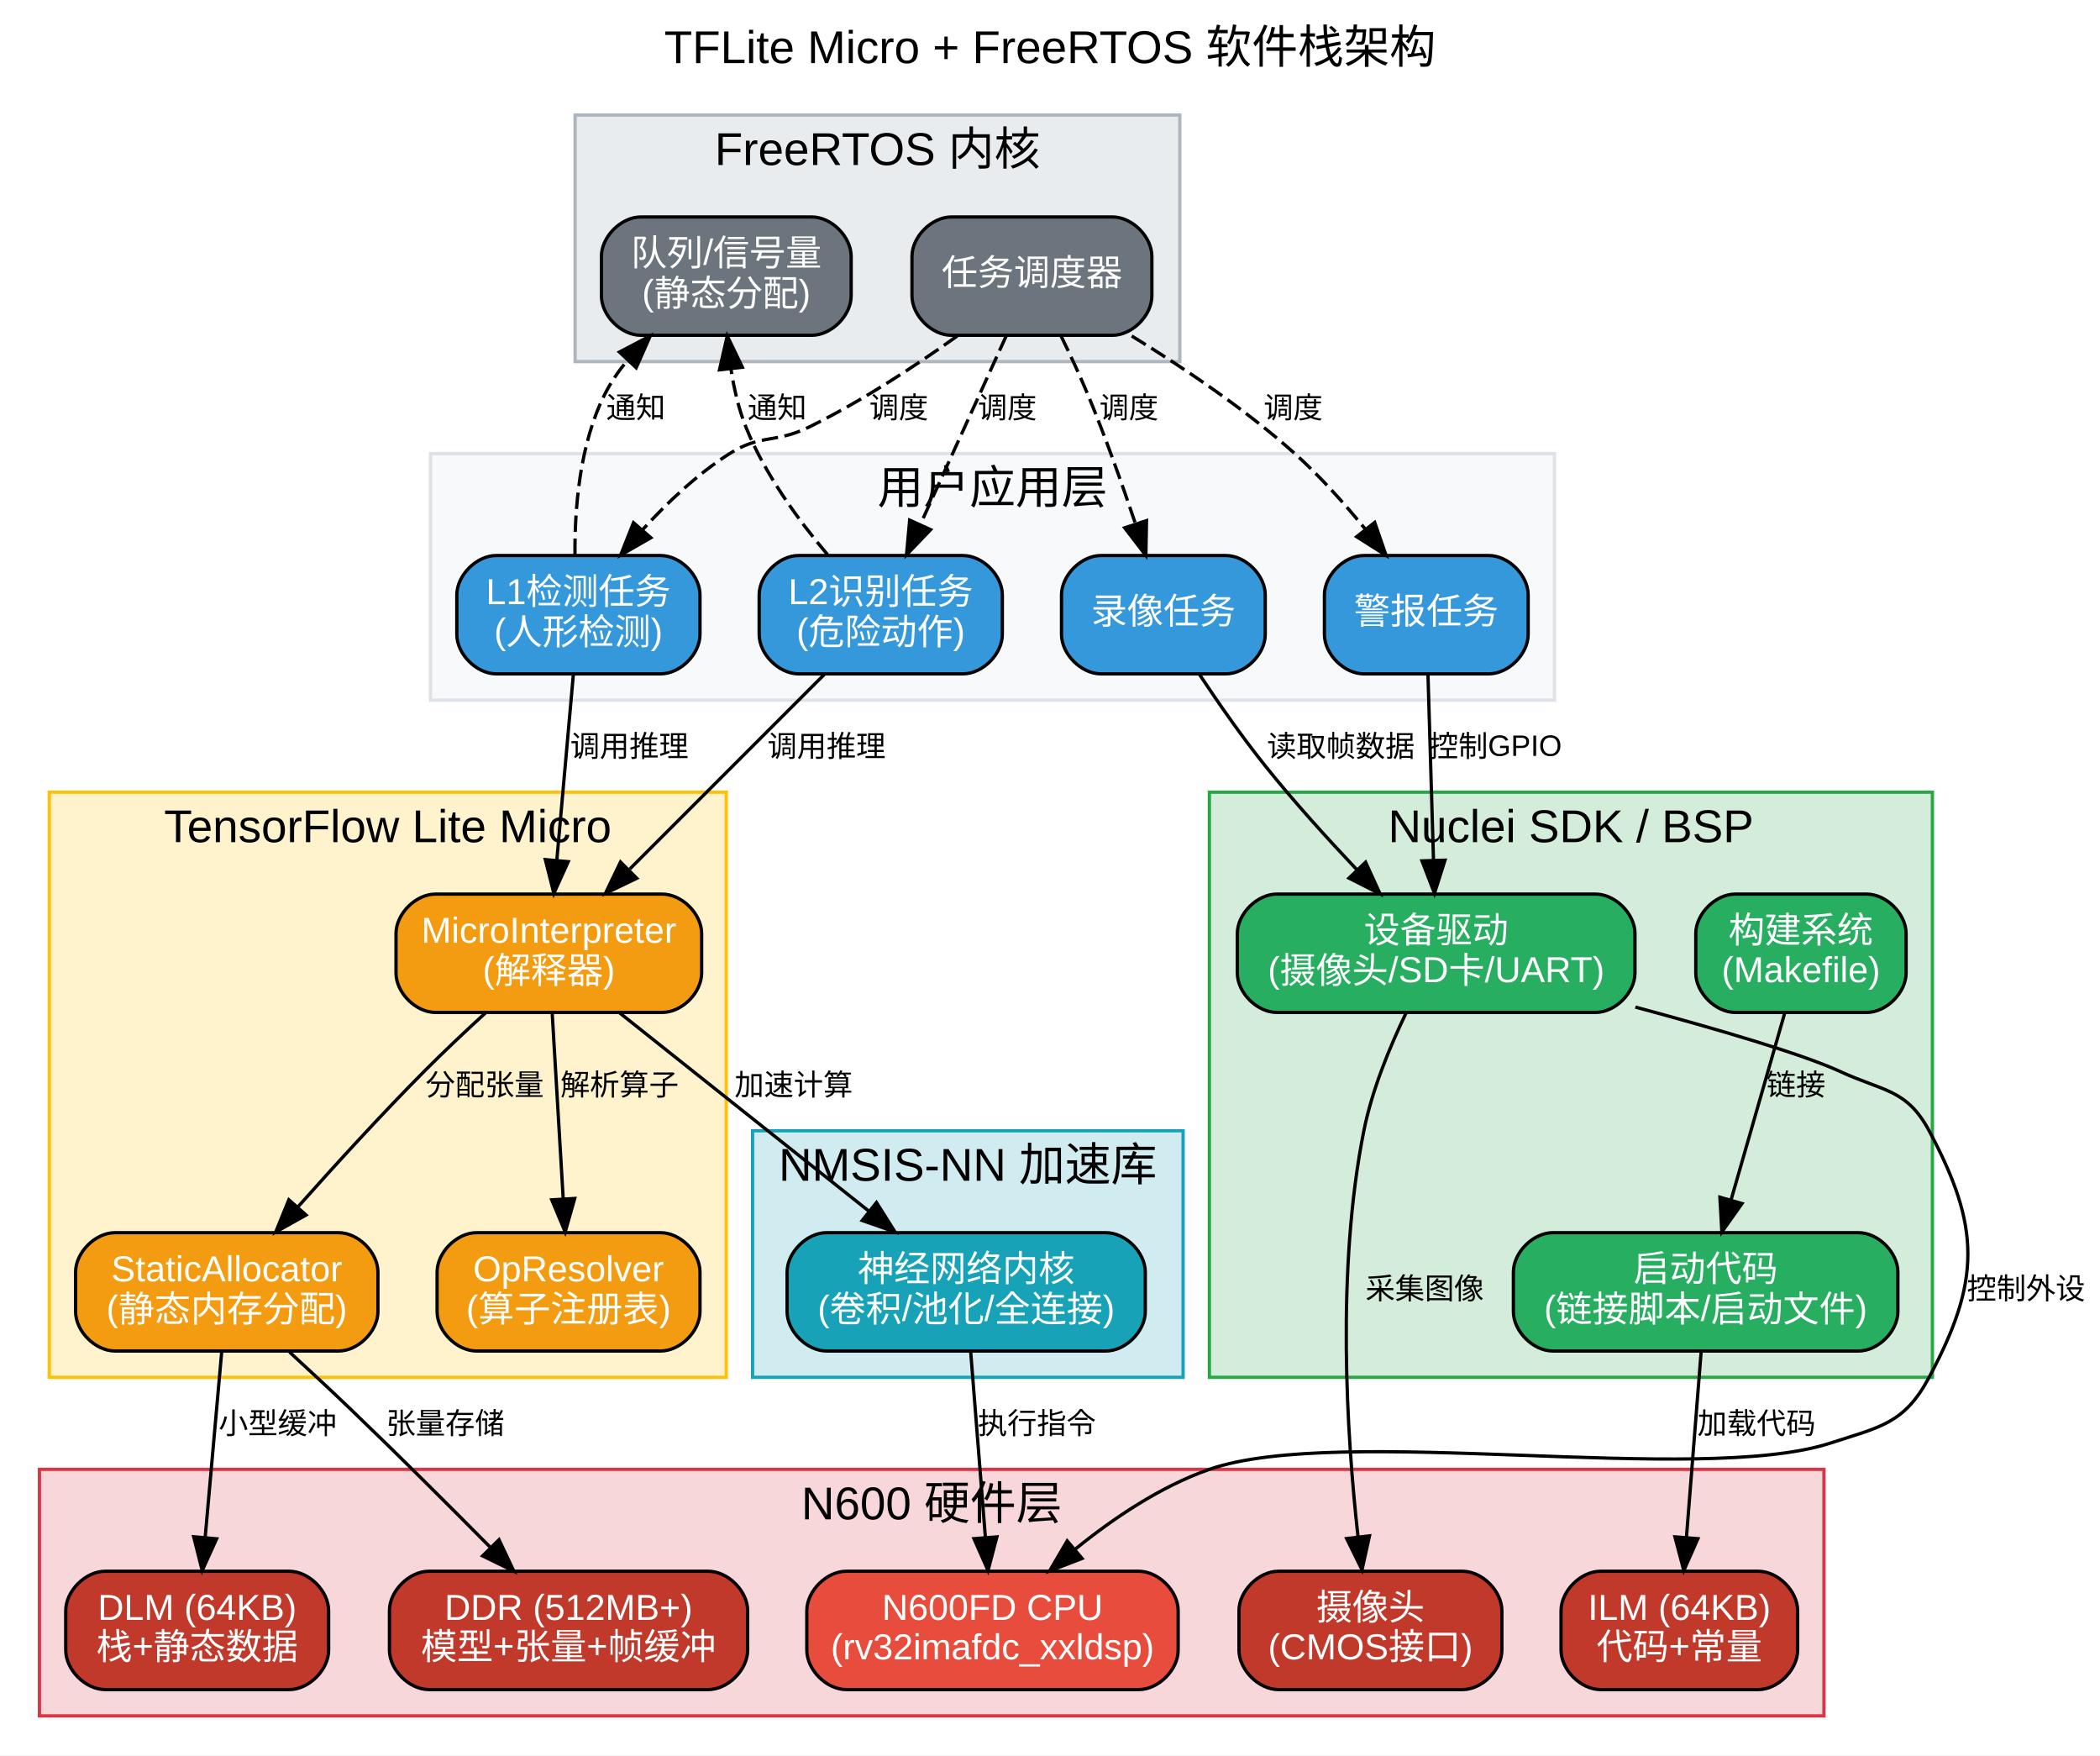
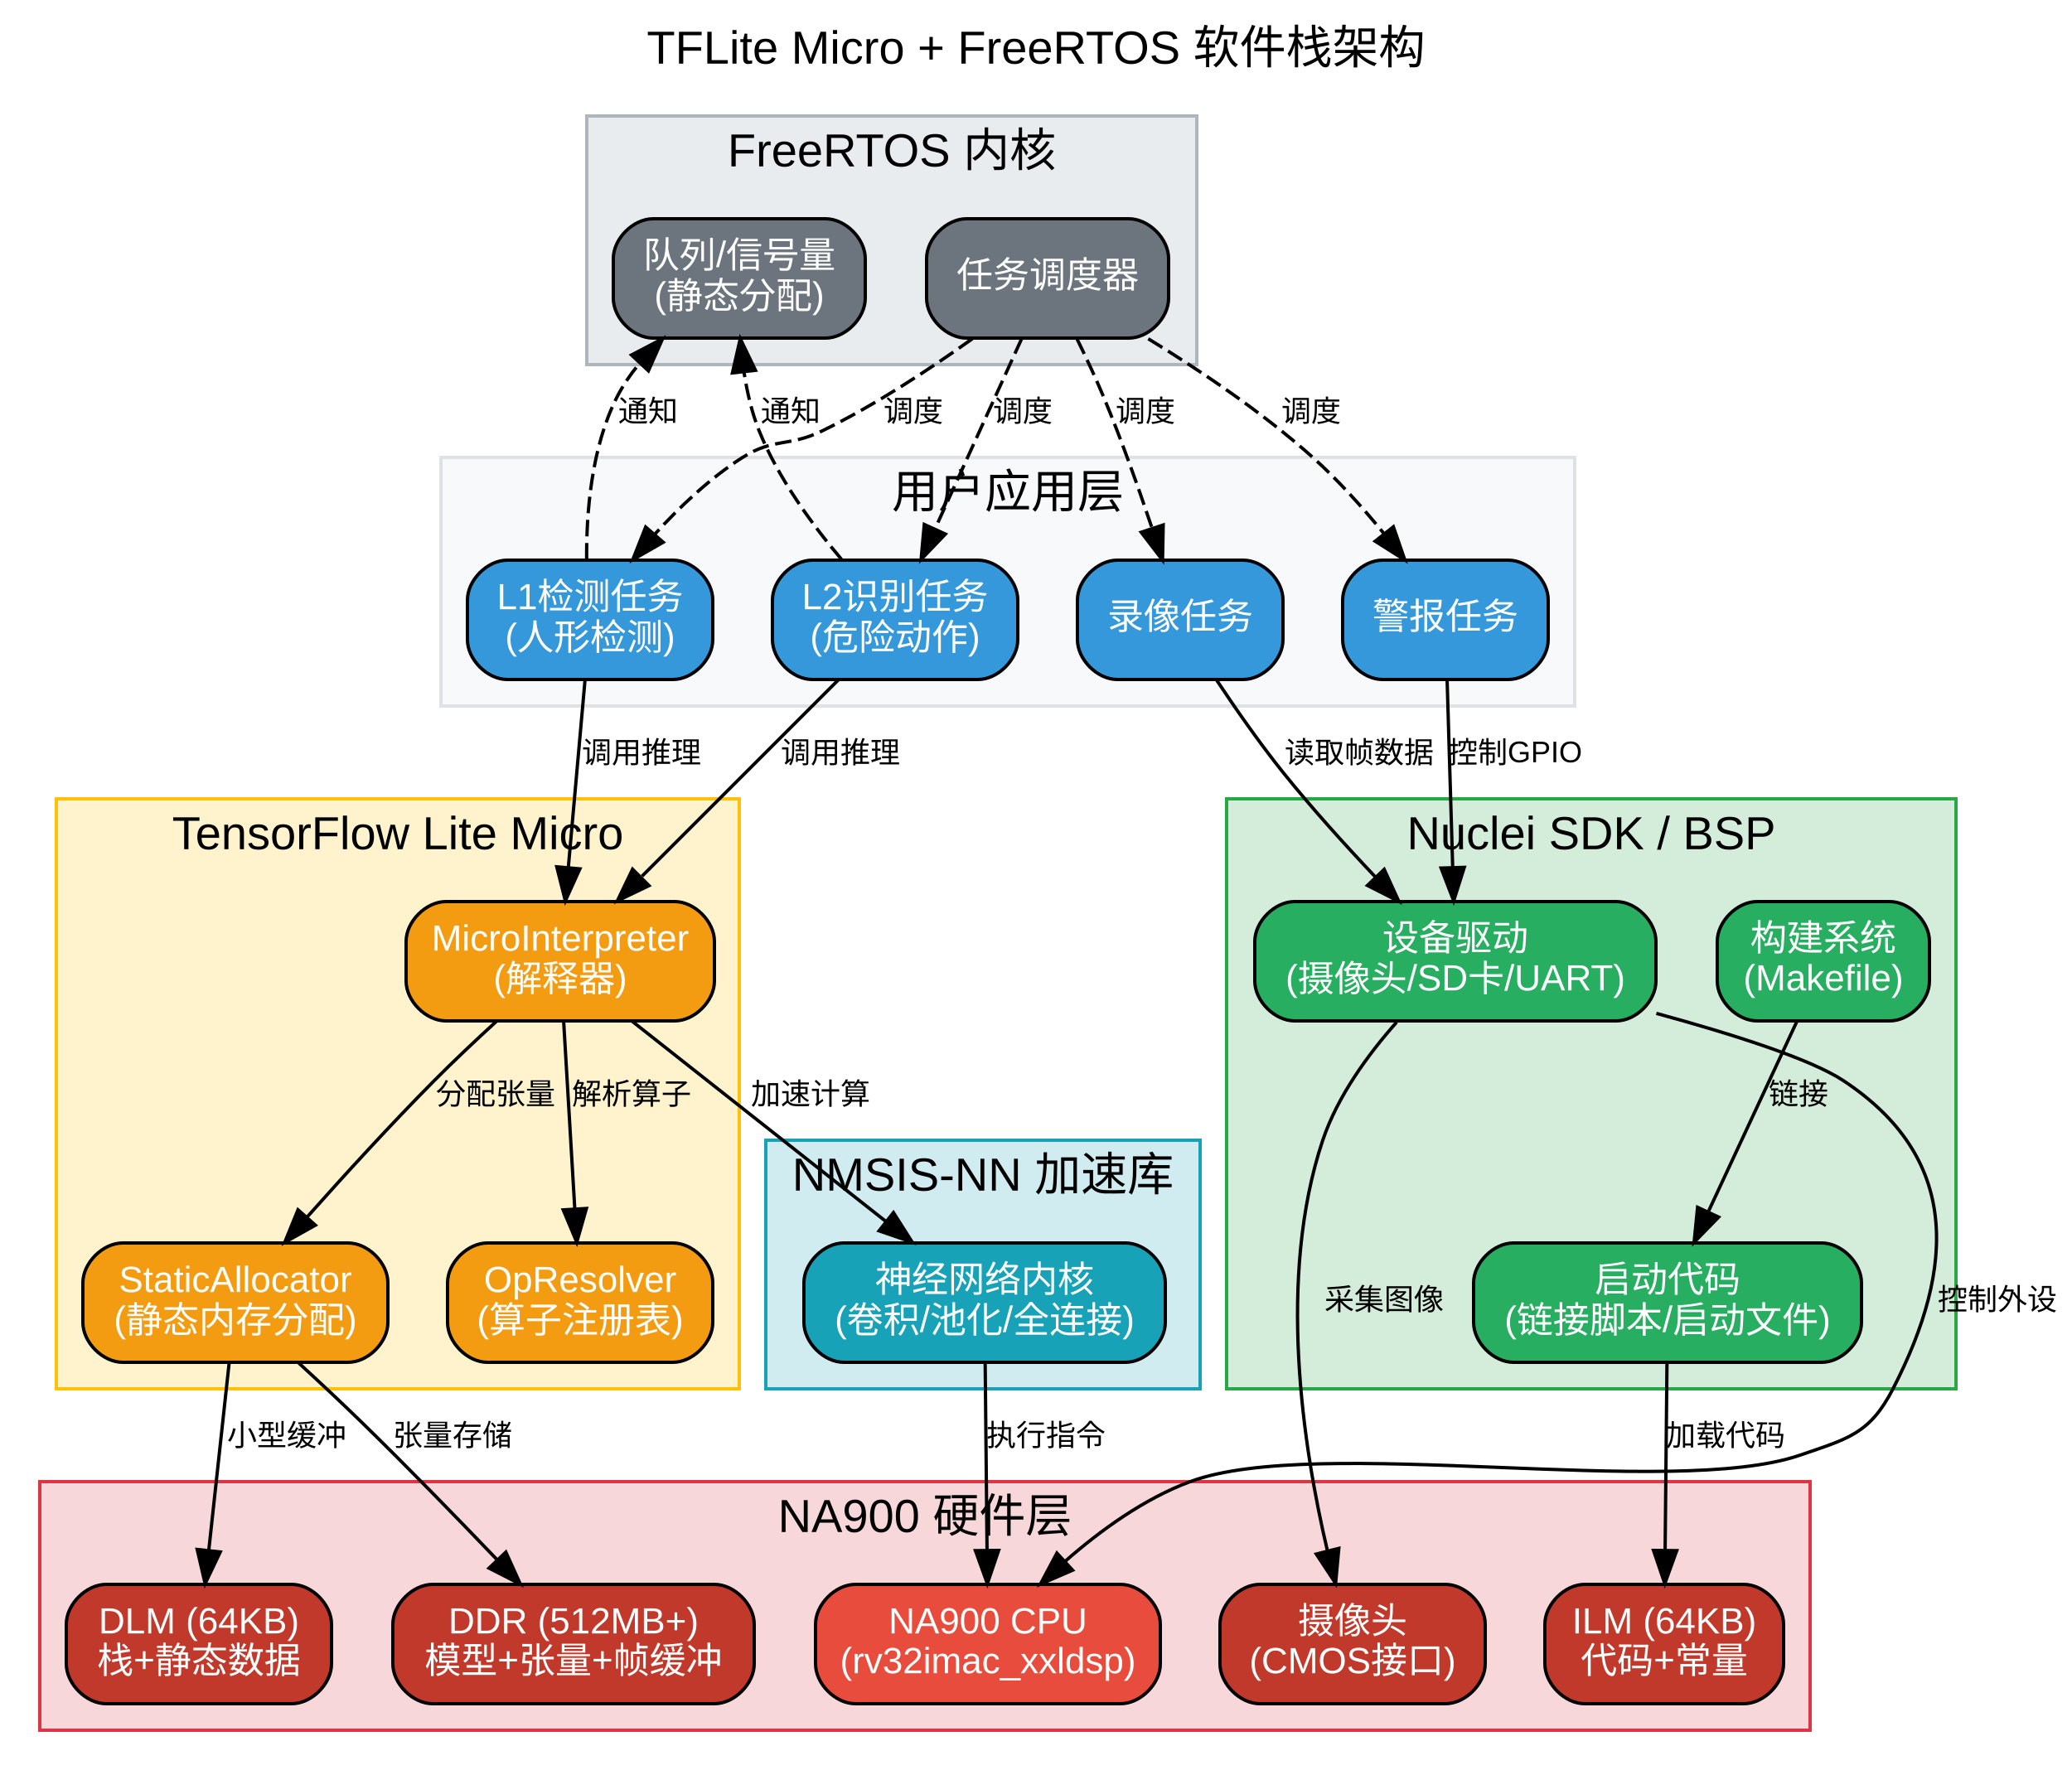
- <svg xmlns="http://www.w3.org/2000/svg" width="639pt" height="534pt" viewBox="0.00 0.00 639.00 534.00">
+ <svg xmlns="http://www.w3.org/2000/svg" width="625pt" height="534pt" viewBox="0.00 0.00 625.00 534.00">
  <g id="graph0" class="graph" transform="scale(1 1) rotate(0) translate(4 530)">
-     <polygon fill="white" stroke="transparent" points="-4,4 -4,-530 635,-530 635,4 -4,4" />
-     <text text-anchor="middle" x="315.5" y="-510.8" font-family="Arial" font-size="14.00">TFLite Micro + FreeRTOS 软件栈架构</text>
+     <polygon fill="white" stroke="transparent" points="-4,4 -4,-530 621,-530 621,4 -4,4" />
+     <text text-anchor="middle" x="308.5" y="-510.8" font-family="Arial" font-size="14.00">TFLite Micro + FreeRTOS 软件栈架构</text>
    <g id="clust1" class="cluster">
-       <polygon fill="#f8f9fa" stroke="#dee2e6" points="127,-317 127,-392 469,-392 469,-317 127,-317" />
-       <text text-anchor="middle" x="298" y="-376.8" font-family="Arial" font-size="14.00">用户应用层</text>
+       <polygon fill="#f8f9fa" stroke="#dee2e6" points="129,-317 129,-392 471,-392 471,-317 129,-317" />
+       <text text-anchor="middle" x="300" y="-376.8" font-family="Arial" font-size="14.00">用户应用层</text>
    </g>
    <g id="clust2" class="cluster">
-       <polygon fill="#e9ecef" stroke="#adb5bd" points="171,-420 171,-495 355,-495 355,-420 171,-420" />
-       <text text-anchor="middle" x="263" y="-479.8" font-family="Arial" font-size="14.00">FreeRTOS 内核</text>
+       <polygon fill="#e9ecef" stroke="#adb5bd" points="173,-420 173,-495 357,-495 357,-420 173,-420" />
+       <text text-anchor="middle" x="265" y="-479.8" font-family="Arial" font-size="14.00">FreeRTOS 内核</text>
    </g>
    <g id="clust3" class="cluster">
-       <polygon fill="#fff3cd" stroke="#ffc107" points="11,-111 11,-289 217,-289 217,-111 11,-111" />
-       <text text-anchor="middle" x="114" y="-273.8" font-family="Arial" font-size="14.00">TensorFlow Lite Micro</text>
+       <polygon fill="#fff3cd" stroke="#ffc107" points="13,-111 13,-289 219,-289 219,-111 13,-111" />
+       <text text-anchor="middle" x="116" y="-273.8" font-family="Arial" font-size="14.00">TensorFlow Lite Micro</text>
    </g>
    <g id="clust4" class="cluster">
-       <polygon fill="#d1ecf1" stroke="#17a2b8" points="225,-111 225,-186 356,-186 356,-111 225,-111" />
-       <text text-anchor="middle" x="290.5" y="-170.8" font-family="Arial" font-size="14.00">NMSIS-NN 加速库</text>
+       <polygon fill="#d1ecf1" stroke="#17a2b8" points="227,-111 227,-186 358,-186 358,-111 227,-111" />
+       <text text-anchor="middle" x="292.5" y="-170.8" font-family="Arial" font-size="14.00">NMSIS-NN 加速库</text>
    </g>
    <g id="clust5" class="cluster">
-       <polygon fill="#d4edda" stroke="#28a745" points="364,-111 364,-289 584,-289 584,-111 364,-111" />
-       <text text-anchor="middle" x="474" y="-273.8" font-family="Arial" font-size="14.00">Nuclei SDK / BSP</text>
+       <polygon fill="#d4edda" stroke="#28a745" points="366,-111 366,-289 586,-289 586,-111 366,-111" />
+       <text text-anchor="middle" x="476" y="-273.8" font-family="Arial" font-size="14.00">Nuclei SDK / BSP</text>
    </g>
    <g id="clust6" class="cluster">
-       <polygon fill="#f8d7da" stroke="#dc3545" points="8,-8 8,-83 551,-83 551,-8 8,-8" />
-       <text text-anchor="middle" x="279.5" y="-67.8" font-family="Arial" font-size="14.00">N600 硬件层</text>
+       <polygon fill="#f8d7da" stroke="#dc3545" points="8,-8 8,-83 542,-83 542,-8 8,-8" />
+       <text text-anchor="middle" x="275" y="-67.8" font-family="Arial" font-size="14.00">NA900 硬件层</text>
    </g>
    <g id="node1" class="node">
-       <path fill="#3498db" stroke="black" d="M197,-361C197,-361 147,-361 147,-361 141,-361 135,-355 135,-349 135,-349 135,-337 135,-337 135,-331 141,-325 147,-325 147,-325 197,-325 197,-325 203,-325 209,-331 209,-337 209,-337 209,-349 209,-349 209,-355 203,-361 197,-361" />
-       <text text-anchor="middle" x="172" y="-346.2" font-family="Arial" font-size="11.00" fill="white">L1检测任务</text>
-       <text text-anchor="middle" x="172" y="-334.2" font-family="Arial" font-size="11.00" fill="white">(人形检测)</text>
+       <path fill="#3498db" stroke="black" d="M199,-361C199,-361 149,-361 149,-361 143,-361 137,-355 137,-349 137,-349 137,-337 137,-337 137,-331 143,-325 149,-325 149,-325 199,-325 199,-325 205,-325 211,-331 211,-337 211,-337 211,-349 211,-349 211,-355 205,-361 199,-361" />
+       <text text-anchor="middle" x="174" y="-346.2" font-family="Arial" font-size="11.00" fill="white">L1检测任务</text>
+       <text text-anchor="middle" x="174" y="-334.2" font-family="Arial" font-size="11.00" fill="white">(人形检测)</text>
    </g>
    <g id="node6" class="node">
-       <path fill="#6c757d" stroke="black" d="M243,-464C243,-464 191,-464 191,-464 185,-464 179,-458 179,-452 179,-452 179,-440 179,-440 179,-434 185,-428 191,-428 191,-428 243,-428 243,-428 249,-428 255,-434 255,-440 255,-440 255,-452 255,-452 255,-458 249,-464 243,-464" />
-       <text text-anchor="middle" x="217" y="-449.2" font-family="Arial" font-size="11.00" fill="white">队列/信号量</text>
-       <text text-anchor="middle" x="217" y="-437.2" font-family="Arial" font-size="11.00" fill="white">(静态分配)</text>
+       <path fill="#6c757d" stroke="black" d="M245,-464C245,-464 193,-464 193,-464 187,-464 181,-458 181,-452 181,-452 181,-440 181,-440 181,-434 187,-428 193,-428 193,-428 245,-428 245,-428 251,-428 257,-434 257,-440 257,-440 257,-452 257,-452 257,-458 251,-464 245,-464" />
+       <text text-anchor="middle" x="219" y="-449.2" font-family="Arial" font-size="11.00" fill="white">队列/信号量</text>
+       <text text-anchor="middle" x="219" y="-437.2" font-family="Arial" font-size="11.00" fill="white">(静态分配)</text>
    </g>
    <g id="edge5" class="edge">
-       <path fill="none" stroke="black" stroke-dasharray="5,2" d="M170.96,-361.18C170.84,-375.07 172.31,-394.75 180,-410 181.83,-413.63 184.19,-417.08 186.84,-420.3" />
-       <polygon fill="black" stroke="black" points="184.48,-422.9 193.86,-427.81 189.59,-418.12 184.48,-422.9" />
-       <text text-anchor="middle" x="189.5" y="-402.8" font-family="Arial" font-size="9.00">通知</text>
+       <path fill="none" stroke="black" stroke-dasharray="5,2" d="M172.96,-361.18C172.84,-375.07 174.31,-394.75 182,-410 183.83,-413.63 186.19,-417.08 188.84,-420.3" />
+       <polygon fill="black" stroke="black" points="186.48,-422.9 195.86,-427.81 191.59,-418.12 186.48,-422.9" />
+       <text text-anchor="middle" x="191.5" y="-402.8" font-family="Arial" font-size="9.00">通知</text>
    </g>
    <g id="node7" class="node">
-       <path fill="#f39c12" stroke="black" d="M197.5,-258C197.5,-258 128.5,-258 128.5,-258 122.5,-258 116.5,-252 116.5,-246 116.5,-246 116.5,-234 116.5,-234 116.5,-228 122.5,-222 128.5,-222 128.5,-222 197.5,-222 197.5,-222 203.5,-222 209.5,-228 209.5,-234 209.5,-234 209.5,-246 209.5,-246 209.5,-252 203.5,-258 197.5,-258" />
-       <text text-anchor="middle" x="163" y="-243.2" font-family="Arial" font-size="11.00" fill="white">MicroInterpreter</text>
-       <text text-anchor="middle" x="163" y="-231.2" font-family="Arial" font-size="11.00" fill="white">(解释器)</text>
+       <path fill="#f39c12" stroke="black" d="M199.5,-258C199.5,-258 130.5,-258 130.5,-258 124.5,-258 118.5,-252 118.5,-246 118.5,-246 118.5,-234 118.5,-234 118.5,-228 124.5,-222 130.5,-222 130.5,-222 199.5,-222 199.5,-222 205.5,-222 211.5,-228 211.5,-234 211.5,-234 211.5,-246 211.5,-246 211.5,-252 205.5,-258 199.5,-258" />
+       <text text-anchor="middle" x="165" y="-243.2" font-family="Arial" font-size="11.00" fill="white">MicroInterpreter</text>
+       <text text-anchor="middle" x="165" y="-231.2" font-family="Arial" font-size="11.00" fill="white">(解释器)</text>
    </g>
    <g id="edge1" class="edge">
-       <path fill="none" stroke="black" d="M170.47,-324.87C169.1,-309.41 167.05,-286.42 165.44,-268.41" />
-       <polygon fill="black" stroke="black" points="168.91,-267.87 164.53,-258.22 161.94,-268.49 168.91,-267.87" />
-       <text text-anchor="middle" x="187.5" y="-299.8" font-family="Arial" font-size="9.00">调用推理</text>
+       <path fill="none" stroke="black" d="M172.47,-324.87C171.1,-309.41 169.05,-286.42 167.44,-268.41" />
+       <polygon fill="black" stroke="black" points="170.91,-267.87 166.53,-258.22 163.94,-268.49 170.91,-267.87" />
+       <text text-anchor="middle" x="189.5" y="-299.8" font-family="Arial" font-size="9.00">调用推理</text>
    </g>
    <g id="node2" class="node">
-       <path fill="#3498db" stroke="black" d="M289,-361C289,-361 239,-361 239,-361 233,-361 227,-355 227,-349 227,-349 227,-337 227,-337 227,-331 233,-325 239,-325 239,-325 289,-325 289,-325 295,-325 301,-331 301,-337 301,-337 301,-349 301,-349 301,-355 295,-361 289,-361" />
-       <text text-anchor="middle" x="264" y="-346.2" font-family="Arial" font-size="11.00" fill="white">L2识别任务</text>
-       <text text-anchor="middle" x="264" y="-334.2" font-family="Arial" font-size="11.00" fill="white">(危险动作)</text>
+       <path fill="#3498db" stroke="black" d="M291,-361C291,-361 241,-361 241,-361 235,-361 229,-355 229,-349 229,-349 229,-337 229,-337 229,-331 235,-325 241,-325 241,-325 291,-325 291,-325 297,-325 303,-331 303,-337 303,-337 303,-349 303,-349 303,-355 297,-361 291,-361" />
+       <text text-anchor="middle" x="266" y="-346.2" font-family="Arial" font-size="11.00" fill="white">L2识别任务</text>
+       <text text-anchor="middle" x="266" y="-334.2" font-family="Arial" font-size="11.00" fill="white">(危险动作)</text>
    </g>
    <g id="edge6" class="edge">
-       <path fill="none" stroke="black" stroke-dasharray="5,2" d="M247.81,-361.27C239,-371.69 228.75,-385.69 223,-400 220.79,-405.48 219.37,-411.62 218.45,-417.55" />
-       <polygon fill="black" stroke="black" points="214.93,-417.49 217.29,-427.82 221.89,-418.28 214.93,-417.49" />
-       <text text-anchor="middle" x="232.5" y="-402.8" font-family="Arial" font-size="9.00">通知</text>
+       <path fill="none" stroke="black" stroke-dasharray="5,2" d="M249.81,-361.27C241,-371.69 230.75,-385.69 225,-400 222.79,-405.48 221.37,-411.62 220.45,-417.55" />
+       <polygon fill="black" stroke="black" points="216.93,-417.49 219.29,-427.82 223.89,-418.28 216.93,-417.49" />
+       <text text-anchor="middle" x="234.5" y="-402.8" font-family="Arial" font-size="9.00">通知</text>
    </g>
    <g id="edge2" class="edge">
-       <path fill="none" stroke="black" d="M246.87,-324.87C230.62,-308.62 206.02,-284.02 187.66,-265.66" />
-       <polygon fill="black" stroke="black" points="189.76,-262.81 180.22,-258.22 184.81,-267.76 189.76,-262.81" />
-       <text text-anchor="middle" x="247.5" y="-299.8" font-family="Arial" font-size="9.00">调用推理</text>
+       <path fill="none" stroke="black" d="M248.87,-324.87C232.62,-308.62 208.02,-284.02 189.66,-265.66" />
+       <polygon fill="black" stroke="black" points="191.76,-262.81 182.22,-258.22 186.81,-267.76 191.76,-262.81" />
+       <text text-anchor="middle" x="249.5" y="-299.8" font-family="Arial" font-size="9.00">调用推理</text>
    </g>
    <g id="node3" class="node">
-       <path fill="#3498db" stroke="black" d="M369,-361C369,-361 331,-361 331,-361 325,-361 319,-355 319,-349 319,-349 319,-337 319,-337 319,-331 325,-325 331,-325 331,-325 369,-325 369,-325 375,-325 381,-331 381,-337 381,-337 381,-349 381,-349 381,-355 375,-361 369,-361" />
-       <text text-anchor="middle" x="350" y="-340.2" font-family="Arial" font-size="11.00" fill="white">录像任务</text>
+       <path fill="#3498db" stroke="black" d="M371,-361C371,-361 333,-361 333,-361 327,-361 321,-355 321,-349 321,-349 321,-337 321,-337 321,-331 327,-325 333,-325 333,-325 371,-325 371,-325 377,-325 383,-331 383,-337 383,-337 383,-349 383,-349 383,-355 377,-361 371,-361" />
+       <text text-anchor="middle" x="352" y="-340.2" font-family="Arial" font-size="11.00" fill="white">录像任务</text>
    </g>
    <g id="node12" class="node">
-       <path fill="#27ae60" stroke="black" d="M481.5,-258C481.5,-258 384.5,-258 384.5,-258 378.5,-258 372.5,-252 372.5,-246 372.5,-246 372.5,-234 372.5,-234 372.5,-228 378.5,-222 384.5,-222 384.5,-222 481.5,-222 481.5,-222 487.5,-222 493.5,-228 493.5,-234 493.5,-234 493.5,-246 493.5,-246 493.5,-252 487.5,-258 481.5,-258" />
-       <text text-anchor="middle" x="433" y="-243.2" font-family="Arial" font-size="11.00" fill="white">设备驱动</text>
-       <text text-anchor="middle" x="433" y="-231.2" font-family="Arial" font-size="11.00" fill="white">(摄像头/SD卡/UART)</text>
+       <path fill="#27ae60" stroke="black" d="M483.5,-258C483.5,-258 386.5,-258 386.5,-258 380.5,-258 374.5,-252 374.5,-246 374.5,-246 374.5,-234 374.5,-234 374.5,-228 380.5,-222 386.5,-222 386.5,-222 483.5,-222 483.5,-222 489.5,-222 495.5,-228 495.5,-234 495.5,-234 495.5,-246 495.5,-246 495.5,-252 489.5,-258 483.5,-258" />
+       <text text-anchor="middle" x="435" y="-243.2" font-family="Arial" font-size="11.00" fill="white">设备驱动</text>
+       <text text-anchor="middle" x="435" y="-231.2" font-family="Arial" font-size="11.00" fill="white">(摄像头/SD卡/UART)</text>
    </g>
    <g id="edge3" class="edge">
-       <path fill="none" stroke="black" d="M360.92,-324.91C366.62,-316.32 373.88,-305.88 381,-297 389.64,-286.22 399.86,-274.94 408.94,-265.35" />
-       <polygon fill="black" stroke="black" points="411.53,-267.71 415.93,-258.07 406.48,-262.86 411.53,-267.71" />
-       <text text-anchor="middle" x="404" y="-299.8" font-family="Arial" font-size="9.00">读取帧数据</text>
+       <path fill="none" stroke="black" d="M362.92,-324.91C368.62,-316.32 375.88,-305.88 383,-297 391.64,-286.22 401.86,-274.94 410.94,-265.35" />
+       <polygon fill="black" stroke="black" points="413.53,-267.71 417.93,-258.07 408.48,-262.86 413.53,-267.71" />
+       <text text-anchor="middle" x="406" y="-299.8" font-family="Arial" font-size="9.00">读取帧数据</text>
    </g>
    <g id="node4" class="node">
-       <path fill="#3498db" stroke="black" d="M449,-361C449,-361 411,-361 411,-361 405,-361 399,-355 399,-349 399,-349 399,-337 399,-337 399,-331 405,-325 411,-325 411,-325 449,-325 449,-325 455,-325 461,-331 461,-337 461,-337 461,-349 461,-349 461,-355 455,-361 449,-361" />
-       <text text-anchor="middle" x="430" y="-340.2" font-family="Arial" font-size="11.00" fill="white">警报任务</text>
+       <path fill="#3498db" stroke="black" d="M451,-361C451,-361 413,-361 413,-361 407,-361 401,-355 401,-349 401,-349 401,-337 401,-337 401,-331 407,-325 413,-325 413,-325 451,-325 451,-325 457,-325 463,-331 463,-337 463,-337 463,-349 463,-349 463,-355 457,-361 451,-361" />
+       <text text-anchor="middle" x="432" y="-340.2" font-family="Arial" font-size="11.00" fill="white">警报任务</text>
    </g>
    <g id="edge4" class="edge">
-       <path fill="none" stroke="black" d="M430.51,-324.87C430.97,-309.41 431.65,-286.42 432.19,-268.41" />
-       <polygon fill="black" stroke="black" points="435.69,-268.32 432.49,-258.22 428.69,-268.11 435.69,-268.32" />
-       <text text-anchor="middle" x="451" y="-299.8" font-family="Arial" font-size="9.00">控制GPIO</text>
+       <path fill="none" stroke="black" d="M432.51,-324.87C432.97,-309.41 433.65,-286.42 434.19,-268.41" />
+       <polygon fill="black" stroke="black" points="437.69,-268.32 434.49,-258.22 430.69,-268.11 437.69,-268.32" />
+       <text text-anchor="middle" x="453" y="-299.8" font-family="Arial" font-size="9.00">控制GPIO</text>
    </g>
    <g id="node5" class="node">
-       <path fill="#6c757d" stroke="black" d="M334.5,-464C334.5,-464 285.5,-464 285.5,-464 279.5,-464 273.5,-458 273.5,-452 273.5,-452 273.5,-440 273.5,-440 273.5,-434 279.5,-428 285.5,-428 285.5,-428 334.5,-428 334.5,-428 340.5,-428 346.5,-434 346.5,-440 346.5,-440 346.5,-452 346.5,-452 346.5,-458 340.5,-464 334.5,-464" />
-       <text text-anchor="middle" x="310" y="-443.2" font-family="Arial" font-size="11.00" fill="white">任务调度器</text>
+       <path fill="#6c757d" stroke="black" d="M336.5,-464C336.5,-464 287.5,-464 287.5,-464 281.5,-464 275.5,-458 275.5,-452 275.5,-452 275.5,-440 275.5,-440 275.5,-434 281.5,-428 287.5,-428 287.5,-428 336.5,-428 336.5,-428 342.5,-428 348.5,-434 348.5,-440 348.5,-440 348.5,-452 348.5,-452 348.5,-458 342.5,-464 336.5,-464" />
+       <text text-anchor="middle" x="312" y="-443.2" font-family="Arial" font-size="11.00" fill="white">任务调度器</text>
    </g>
    <g id="edge17" class="edge">
-       <path fill="none" stroke="black" stroke-dasharray="5,2" d="M287.3,-427.8C274.49,-418.66 257.91,-407.75 242,-400 231.89,-395.08 227.5,-398.01 218,-392 208.24,-385.83 199.09,-377.15 191.55,-368.87" />
-       <polygon fill="black" stroke="black" points="194.05,-366.41 184.86,-361.14 188.76,-370.99 194.05,-366.41" />
-       <text text-anchor="middle" x="269.5" y="-402.8" font-family="Arial" font-size="9.00">调度</text>
+       <path fill="none" stroke="black" stroke-dasharray="5,2" d="M289.3,-427.8C276.49,-418.66 259.91,-407.75 244,-400 233.89,-395.08 229.5,-398.01 220,-392 210.24,-385.83 201.09,-377.15 193.55,-368.87" />
+       <polygon fill="black" stroke="black" points="196.05,-366.41 186.86,-361.14 190.76,-370.99 196.05,-366.41" />
+       <text text-anchor="middle" x="271.5" y="-402.8" font-family="Arial" font-size="9.00">调度</text>
    </g>
    <g id="edge18" class="edge">
-       <path fill="none" stroke="black" stroke-dasharray="5,2" d="M302.2,-427.87C295.06,-412.2 284.39,-388.77 276.14,-370.65" />
-       <polygon fill="black" stroke="black" points="279.17,-368.87 271.84,-361.22 272.8,-371.77 279.17,-368.87" />
-       <text text-anchor="middle" x="302.5" y="-402.8" font-family="Arial" font-size="9.00">调度</text>
+       <path fill="none" stroke="black" stroke-dasharray="5,2" d="M304.2,-427.87C297.06,-412.2 286.39,-388.77 278.14,-370.65" />
+       <polygon fill="black" stroke="black" points="281.17,-368.87 273.84,-361.22 274.8,-371.77 281.17,-368.87" />
+       <text text-anchor="middle" x="304.5" y="-402.8" font-family="Arial" font-size="9.00">调度</text>
    </g>
    <g id="edge19" class="edge">
-       <path fill="none" stroke="black" stroke-dasharray="5,2" d="M318.88,-427.74C321.62,-422.14 324.56,-415.86 327,-410 332.31,-397.22 337.45,-382.72 341.53,-370.58" />
-       <polygon fill="black" stroke="black" points="344.87,-371.62 344.67,-361.02 338.22,-369.43 344.87,-371.62" />
-       <text text-anchor="middle" x="339.5" y="-402.8" font-family="Arial" font-size="9.00">调度</text>
+       <path fill="none" stroke="black" stroke-dasharray="5,2" d="M320.88,-427.74C323.62,-422.14 326.56,-415.86 329,-410 334.31,-397.22 339.45,-382.72 343.53,-370.58" />
+       <polygon fill="black" stroke="black" points="346.87,-371.62 346.67,-361.02 340.22,-369.43 346.87,-371.62" />
+       <text text-anchor="middle" x="341.5" y="-402.8" font-family="Arial" font-size="9.00">调度</text>
    </g>
    <g id="edge20" class="edge">
-       <path fill="none" stroke="black" stroke-dasharray="5,2" d="M340.37,-427.79C355.98,-418.24 374.86,-405.56 390,-392 397.59,-385.2 405,-376.92 411.34,-369.16" />
-       <polygon fill="black" stroke="black" points="414.3,-371.07 417.76,-361.05 408.81,-366.72 414.3,-371.07" />
-       <text text-anchor="middle" x="389.5" y="-402.8" font-family="Arial" font-size="9.00">调度</text>
+       <path fill="none" stroke="black" stroke-dasharray="5,2" d="M342.37,-427.79C357.98,-418.24 376.86,-405.56 392,-392 399.59,-385.2 407,-376.92 413.34,-369.16" />
+       <polygon fill="black" stroke="black" points="416.3,-371.07 419.76,-361.05 410.81,-366.72 416.3,-371.07" />
+       <text text-anchor="middle" x="391.5" y="-402.8" font-family="Arial" font-size="9.00">调度</text>
    </g>
    <g id="node8" class="node">
-       <path fill="#f39c12" stroke="black" d="M99,-155C99,-155 31,-155 31,-155 25,-155 19,-149 19,-143 19,-143 19,-131 19,-131 19,-125 25,-119 31,-119 31,-119 99,-119 99,-119 105,-119 111,-125 111,-131 111,-131 111,-143 111,-143 111,-149 105,-155 99,-155" />
-       <text text-anchor="middle" x="65" y="-140.2" font-family="Arial" font-size="11.00" fill="white">StaticAllocator</text>
-       <text text-anchor="middle" x="65" y="-128.2" font-family="Arial" font-size="11.00" fill="white">(静态内存分配)</text>
+       <path fill="#f39c12" stroke="black" d="M101,-155C101,-155 33,-155 33,-155 27,-155 21,-149 21,-143 21,-143 21,-131 21,-131 21,-125 27,-119 33,-119 33,-119 101,-119 101,-119 107,-119 113,-125 113,-131 113,-131 113,-143 113,-143 113,-149 107,-155 101,-155" />
+       <text text-anchor="middle" x="67" y="-140.2" font-family="Arial" font-size="11.00" fill="white">StaticAllocator</text>
+       <text text-anchor="middle" x="67" y="-128.2" font-family="Arial" font-size="11.00" fill="white">(静态内存分配)</text>
    </g>
    <g id="edge7" class="edge">
-       <path fill="none" stroke="black" d="M143.75,-221.88C137.64,-216.29 130.94,-209.98 125,-204 111.93,-190.84 97.96,-175.55 86.79,-163" />
-       <polygon fill="black" stroke="black" points="89.13,-160.37 79.89,-155.2 83.89,-165.01 89.13,-160.37" />
-       <text text-anchor="middle" x="143.5" y="-196.8" font-family="Arial" font-size="9.00">分配张量</text>
+       <path fill="none" stroke="black" d="M145.75,-221.88C139.64,-216.29 132.94,-209.98 127,-204 113.93,-190.84 99.96,-175.55 88.79,-163" />
+       <polygon fill="black" stroke="black" points="91.13,-160.37 81.89,-155.2 85.89,-165.01 91.13,-160.37" />
+       <text text-anchor="middle" x="145.5" y="-196.8" font-family="Arial" font-size="9.00">分配张量</text>
    </g>
    <g id="node9" class="node">
-       <path fill="#f39c12" stroke="black" d="M197,-155C197,-155 141,-155 141,-155 135,-155 129,-149 129,-143 129,-143 129,-131 129,-131 129,-125 135,-119 141,-119 141,-119 197,-119 197,-119 203,-119 209,-125 209,-131 209,-131 209,-143 209,-143 209,-149 203,-155 197,-155" />
-       <text text-anchor="middle" x="169" y="-140.2" font-family="Arial" font-size="11.00" fill="white">OpResolver</text>
-       <text text-anchor="middle" x="169" y="-128.2" font-family="Arial" font-size="11.00" fill="white">(算子注册表)</text>
+       <path fill="#f39c12" stroke="black" d="M199,-155C199,-155 143,-155 143,-155 137,-155 131,-149 131,-143 131,-143 131,-131 131,-131 131,-125 137,-119 143,-119 143,-119 199,-119 199,-119 205,-119 211,-125 211,-131 211,-131 211,-143 211,-143 211,-149 205,-155 199,-155" />
+       <text text-anchor="middle" x="171" y="-140.2" font-family="Arial" font-size="11.00" fill="white">OpResolver</text>
+       <text text-anchor="middle" x="171" y="-128.2" font-family="Arial" font-size="11.00" fill="white">(算子注册表)</text>
    </g>
    <g id="edge8" class="edge">
-       <path fill="none" stroke="black" d="M164.02,-221.87C164.94,-206.41 166.3,-183.42 167.37,-165.41" />
-       <polygon fill="black" stroke="black" points="170.88,-165.41 167.98,-155.22 163.89,-164.99 170.88,-165.41" />
-       <text text-anchor="middle" x="184.5" y="-196.8" font-family="Arial" font-size="9.00">解析算子</text>
+       <path fill="none" stroke="black" d="M166.02,-221.87C166.94,-206.41 168.3,-183.42 169.37,-165.41" />
+       <polygon fill="black" stroke="black" points="172.88,-165.41 169.98,-155.22 165.89,-164.99 172.88,-165.41" />
+       <text text-anchor="middle" x="186.5" y="-196.8" font-family="Arial" font-size="9.00">解析算子</text>
    </g>
    <g id="node10" class="node">
-       <path fill="#17a2b8" stroke="black" d="M332.5,-155C332.5,-155 247.5,-155 247.5,-155 241.5,-155 235.5,-149 235.5,-143 235.5,-143 235.5,-131 235.5,-131 235.5,-125 241.5,-119 247.5,-119 247.5,-119 332.5,-119 332.5,-119 338.5,-119 344.5,-125 344.5,-131 344.5,-131 344.5,-143 344.5,-143 344.5,-149 338.5,-155 332.5,-155" />
-       <text text-anchor="middle" x="290" y="-140.2" font-family="Arial" font-size="11.00" fill="white">神经网络内核</text>
-       <text text-anchor="middle" x="290" y="-128.2" font-family="Arial" font-size="11.00" fill="white">(卷积/池化/全连接)</text>
+       <path fill="#17a2b8" stroke="black" d="M335.5,-155C335.5,-155 250.5,-155 250.5,-155 244.5,-155 238.5,-149 238.5,-143 238.5,-143 238.5,-131 238.5,-131 238.5,-125 244.5,-119 250.5,-119 250.5,-119 335.5,-119 335.5,-119 341.5,-119 347.5,-125 347.5,-131 347.5,-131 347.5,-143 347.5,-143 347.5,-149 341.5,-155 335.5,-155" />
+       <text text-anchor="middle" x="293" y="-140.2" font-family="Arial" font-size="11.00" fill="white">神经网络内核</text>
+       <text text-anchor="middle" x="293" y="-128.2" font-family="Arial" font-size="11.00" fill="white">(卷积/池化/全连接)</text>
    </g>
    <g id="edge9" class="edge">
-       <path fill="none" stroke="black" d="M184.54,-221.87C205.34,-205.33 237.01,-180.14 260.22,-161.68" />
-       <polygon fill="black" stroke="black" points="262.7,-164.18 268.35,-155.22 258.35,-158.7 262.7,-164.18" />
-       <text text-anchor="middle" x="237.5" y="-196.8" font-family="Arial" font-size="9.00">加速计算</text>
+       <path fill="none" stroke="black" d="M186.71,-221.87C207.77,-205.25 239.88,-179.92 263.29,-161.44" />
+       <polygon fill="black" stroke="black" points="265.5,-164.16 271.18,-155.22 261.16,-158.66 265.5,-164.16" />
+       <text text-anchor="middle" x="240.5" y="-196.8" font-family="Arial" font-size="9.00">加速计算</text>
    </g>
    <g id="node16" class="node">
      <path fill="#c0392b" stroke="black" d="M84,-52C84,-52 28,-52 28,-52 22,-52 16,-46 16,-40 16,-40 16,-28 16,-28 16,-22 22,-16 28,-16 28,-16 84,-16 84,-16 90,-16 96,-22 96,-28 96,-28 96,-40 96,-40 96,-46 90,-52 84,-52" />
      <text text-anchor="middle" x="56" y="-37.2" font-family="Arial" font-size="11.00" fill="white">DLM (64KB)</text>
      <text text-anchor="middle" x="56" y="-25.2" font-family="Arial" font-size="11.00" fill="white">栈+静态数据</text>
    </g>
    <g id="edge12" class="edge">
-       <path fill="none" stroke="black" d="M63.47,-118.87C62.1,-103.41 60.05,-80.42 58.44,-62.41" />
-       <polygon fill="black" stroke="black" points="61.91,-61.87 57.53,-52.22 54.94,-62.49 61.91,-61.87" />
-       <text text-anchor="middle" x="80.5" y="-93.8" font-family="Arial" font-size="9.00">小型缓冲</text>
+       <path fill="none" stroke="black" d="M65.13,-118.87C63.45,-103.41 60.95,-80.42 58.99,-62.41" />
+       <polygon fill="black" stroke="black" points="62.44,-61.78 57.88,-52.22 55.48,-62.54 62.44,-61.78" />
+       <text text-anchor="middle" x="82.5" y="-93.8" font-family="Arial" font-size="9.00">小型缓冲</text>
    </g>
    <g id="node17" class="node">
      <path fill="#c0392b" stroke="black" d="M211.5,-52C211.5,-52 126.5,-52 126.5,-52 120.5,-52 114.5,-46 114.5,-40 114.5,-40 114.5,-28 114.5,-28 114.5,-22 120.5,-16 126.5,-16 126.5,-16 211.5,-16 211.5,-16 217.5,-16 223.5,-22 223.5,-28 223.5,-28 223.5,-40 223.5,-40 223.5,-46 217.5,-52 211.5,-52" />
      <text text-anchor="middle" x="169" y="-37.2" font-family="Arial" font-size="11.00" fill="white">DDR (512MB+)</text>
      <text text-anchor="middle" x="169" y="-25.2" font-family="Arial" font-size="11.00" fill="white">模型+张量+帧缓冲</text>
    </g>
    <g id="edge11" class="edge">
-       <path fill="none" stroke="black" d="M84.08,-118.7C90.18,-113.11 96.92,-106.84 103,-101 117.14,-87.43 132.64,-71.96 145.07,-59.41" />
-       <polygon fill="black" stroke="black" points="147.84,-61.59 152.37,-52.01 142.85,-56.67 147.84,-61.59" />
-       <text text-anchor="middle" x="131.5" y="-93.8" font-family="Arial" font-size="9.00">张量存储</text>
+       <path fill="none" stroke="black" d="M86.14,-118.76C92.24,-113.17 98.96,-106.88 105,-101 118.82,-87.53 133.86,-72.06 145.89,-59.49" />
+       <polygon fill="black" stroke="black" points="148.59,-61.73 152.95,-52.08 143.52,-56.9 148.59,-61.73" />
+       <text text-anchor="middle" x="132.5" y="-93.8" font-family="Arial" font-size="9.00">张量存储</text>
    </g>
    <g id="node14" class="node">
-       <path fill="#e74c3c" stroke="black" d="M342.5,-52C342.5,-52 253.5,-52 253.5,-52 247.5,-52 241.5,-46 241.5,-40 241.5,-40 241.5,-28 241.5,-28 241.5,-22 247.5,-16 253.5,-16 253.5,-16 342.5,-16 342.5,-16 348.5,-16 354.5,-22 354.5,-28 354.5,-28 354.5,-40 354.5,-40 354.5,-46 348.5,-52 342.5,-52" />
-       <text text-anchor="middle" x="298" y="-37.2" font-family="Arial" font-size="11.00" fill="white">N600FD CPU</text>
-       <text text-anchor="middle" x="298" y="-25.2" font-family="Arial" font-size="11.00" fill="white">(rv32imafdc_xxldsp)</text>
+       <path fill="#e74c3c" stroke="black" d="M334,-52C334,-52 254,-52 254,-52 248,-52 242,-46 242,-40 242,-40 242,-28 242,-28 242,-22 248,-16 254,-16 254,-16 334,-16 334,-16 340,-16 346,-22 346,-28 346,-28 346,-40 346,-40 346,-46 340,-52 334,-52" />
+       <text text-anchor="middle" x="294" y="-37.2" font-family="Arial" font-size="11.00" fill="white">NA900 CPU</text>
+       <text text-anchor="middle" x="294" y="-25.2" font-family="Arial" font-size="11.00" fill="white">(rv32imac_xxldsp)</text>
    </g>
    <g id="edge10" class="edge">
-       <path fill="none" stroke="black" d="M291.36,-118.87C292.58,-103.41 294.4,-80.42 295.83,-62.41" />
-       <polygon fill="black" stroke="black" points="299.34,-62.46 296.64,-52.22 292.36,-61.91 299.34,-62.46" />
+       <path fill="none" stroke="black" d="M293.17,-118.87C293.32,-103.41 293.55,-80.42 293.73,-62.41" />
+       <polygon fill="black" stroke="black" points="297.23,-62.25 293.83,-52.22 290.23,-62.18 297.23,-62.25" />
      <text text-anchor="middle" x="311.5" y="-93.8" font-family="Arial" font-size="9.00">执行指令</text>
    </g>
    <g id="node11" class="node">
-       <path fill="#27ae60" stroke="black" d="M564,-258C564,-258 524,-258 524,-258 518,-258 512,-252 512,-246 512,-246 512,-234 512,-234 512,-228 518,-222 524,-222 524,-222 564,-222 564,-222 570,-222 576,-228 576,-234 576,-234 576,-246 576,-246 576,-252 570,-258 564,-258" />
-       <text text-anchor="middle" x="544" y="-243.2" font-family="Arial" font-size="11.00" fill="white">构建系统</text>
-       <text text-anchor="middle" x="544" y="-231.2" font-family="Arial" font-size="11.00" fill="white">(Makefile)</text>
+       <path fill="#27ae60" stroke="black" d="M566,-258C566,-258 526,-258 526,-258 520,-258 514,-252 514,-246 514,-246 514,-234 514,-234 514,-228 520,-222 526,-222 526,-222 566,-222 566,-222 572,-222 578,-228 578,-234 578,-234 578,-246 578,-246 578,-252 572,-258 566,-258" />
+       <text text-anchor="middle" x="546" y="-243.2" font-family="Arial" font-size="11.00" fill="white">构建系统</text>
+       <text text-anchor="middle" x="546" y="-231.2" font-family="Arial" font-size="11.00" fill="white">(Makefile)</text>
    </g>
    <g id="node13" class="node">
-       <path fill="#27ae60" stroke="black" d="M561.5,-155C561.5,-155 468.5,-155 468.5,-155 462.5,-155 456.5,-149 456.5,-143 456.5,-143 456.5,-131 456.5,-131 456.5,-125 462.5,-119 468.5,-119 468.5,-119 561.5,-119 561.5,-119 567.5,-119 573.5,-125 573.5,-131 573.5,-131 573.5,-143 573.5,-143 573.5,-149 567.5,-155 561.5,-155" />
-       <text text-anchor="middle" x="515" y="-140.2" font-family="Arial" font-size="11.00" fill="white">启动代码</text>
-       <text text-anchor="middle" x="515" y="-128.2" font-family="Arial" font-size="11.00" fill="white">(链接脚本/启动文件)</text>
+       <path fill="#27ae60" stroke="black" d="M545.5,-155C545.5,-155 452.5,-155 452.5,-155 446.5,-155 440.5,-149 440.5,-143 440.5,-143 440.5,-131 440.5,-131 440.5,-125 446.5,-119 452.5,-119 452.5,-119 545.5,-119 545.5,-119 551.5,-119 557.5,-125 557.5,-131 557.5,-131 557.5,-143 557.5,-143 557.5,-149 551.5,-155 545.5,-155" />
+       <text text-anchor="middle" x="499" y="-140.2" font-family="Arial" font-size="11.00" fill="white">启动代码</text>
+       <text text-anchor="middle" x="499" y="-128.2" font-family="Arial" font-size="11.00" fill="white">(链接脚本/启动文件)</text>
    </g>
    <g id="edge13" class="edge">
-       <path fill="none" stroke="black" d="M539.08,-221.87C534.6,-206.27 527.92,-182.98 522.72,-164.9" />
-       <polygon fill="black" stroke="black" points="526.07,-163.86 519.94,-155.22 519.34,-165.79 526.07,-163.86" />
-       <text text-anchor="middle" x="542.5" y="-196.8" font-family="Arial" font-size="9.00">链接</text>
+       <path fill="none" stroke="black" d="M538.03,-221.87C530.73,-206.2 519.83,-182.77 511.4,-164.65" />
+       <polygon fill="black" stroke="black" points="514.4,-162.81 507.01,-155.22 508.06,-165.76 514.4,-162.81" />
+       <text text-anchor="middle" x="538.5" y="-196.8" font-family="Arial" font-size="9.00">链接</text>
    </g>
    <g id="edge16" class="edge">
-       <path fill="none" stroke="black" d="M493.62,-223.63C518.64,-216.89 544.46,-209.33 556,-204 569.09,-197.95 576.19,-198.72 583,-186 598.73,-156.61 598.73,-140.39 583,-111 575.44,-96.87 568.24,-95.97 553,-91 513.03,-77.97 403.69,-96.84 364,-83 349.14,-77.82 334.76,-68.1 323.23,-58.76" />
-       <polygon fill="black" stroke="black" points="325.26,-55.89 315.37,-52.09 320.73,-61.23 325.26,-55.89" />
-       <text text-anchor="middle" x="612.5" y="-134.8" font-family="Arial" font-size="9.00">控制外设</text>
+       <path fill="none" stroke="black" d="M495.63,-224.27C518.88,-217.92 542.18,-210.48 552,-204 586.94,-180.94 586.16,-148.23 567,-111 560,-97.4 553.46,-95.98 539,-91 500.31,-77.67 393.37,-97.23 355,-83 341.11,-77.85 327.89,-68.26 317.34,-59.01" />
+       <polygon fill="black" stroke="black" points="319.54,-56.28 309.82,-52.07 314.8,-61.43 319.54,-56.28" />
+       <text text-anchor="middle" x="598.5" y="-134.8" font-family="Arial" font-size="9.00">控制外设</text>
    </g>
    <g id="node18" class="node">
-       <path fill="#c0392b" stroke="black" d="M441,-52C441,-52 385,-52 385,-52 379,-52 373,-46 373,-40 373,-40 373,-28 373,-28 373,-22 379,-16 385,-16 385,-16 441,-16 441,-16 447,-16 453,-22 453,-28 453,-28 453,-40 453,-40 453,-46 447,-52 441,-52" />
-       <text text-anchor="middle" x="413" y="-37.2" font-family="Arial" font-size="11.00" fill="white">摄像头</text>
-       <text text-anchor="middle" x="413" y="-25.2" font-family="Arial" font-size="11.00" fill="white">(CMOS接口)</text>
+       <path fill="#c0392b" stroke="black" d="M432,-52C432,-52 376,-52 376,-52 370,-52 364,-46 364,-40 364,-40 364,-28 364,-28 364,-22 370,-16 376,-16 376,-16 432,-16 432,-16 438,-16 444,-22 444,-28 444,-28 444,-40 444,-40 444,-46 438,-52 432,-52" />
+       <text text-anchor="middle" x="404" y="-37.2" font-family="Arial" font-size="11.00" fill="white">摄像头</text>
+       <text text-anchor="middle" x="404" y="-25.2" font-family="Arial" font-size="11.00" fill="white">(CMOS接口)</text>
    </g>
    <g id="edge15" class="edge">
-       <path fill="none" stroke="black" d="M423.87,-221.88C418.99,-211.76 413.49,-198.51 411,-186 402.56,-143.64 405.81,-93.25 409.2,-62.72" />
-       <polygon fill="black" stroke="black" points="412.72,-62.77 410.44,-52.43 405.77,-61.94 412.72,-62.77" />
-       <text text-anchor="middle" x="429.5" y="-134.8" font-family="Arial" font-size="9.00">采集图像</text>
+       <path fill="none" stroke="black" d="M417.27,-221.6C408.76,-212 399.47,-199.34 395,-186 381.12,-144.57 389.08,-93.21 396.36,-62.33" />
+       <polygon fill="black" stroke="black" points="399.84,-62.86 398.87,-52.31 393.05,-61.16 399.84,-62.86" />
+       <text text-anchor="middle" x="413.5" y="-134.8" font-family="Arial" font-size="9.00">采集图像</text>
    </g>
    <g id="node15" class="node">
-       <path fill="#c0392b" stroke="black" d="M531,-52C531,-52 483,-52 483,-52 477,-52 471,-46 471,-40 471,-40 471,-28 471,-28 471,-22 477,-16 483,-16 483,-16 531,-16 531,-16 537,-16 543,-22 543,-28 543,-28 543,-40 543,-40 543,-46 537,-52 531,-52" />
-       <text text-anchor="middle" x="507" y="-37.2" font-family="Arial" font-size="11.00" fill="white">ILM (64KB)</text>
-       <text text-anchor="middle" x="507" y="-25.2" font-family="Arial" font-size="11.00" fill="white">代码+常量</text>
+       <path fill="#c0392b" stroke="black" d="M522,-52C522,-52 474,-52 474,-52 468,-52 462,-46 462,-40 462,-40 462,-28 462,-28 462,-22 468,-16 474,-16 474,-16 522,-16 522,-16 528,-16 534,-22 534,-28 534,-28 534,-40 534,-40 534,-46 528,-52 522,-52" />
+       <text text-anchor="middle" x="498" y="-37.2" font-family="Arial" font-size="11.00" fill="white">ILM (64KB)</text>
+       <text text-anchor="middle" x="498" y="-25.2" font-family="Arial" font-size="11.00" fill="white">代码+常量</text>
    </g>
    <g id="edge14" class="edge">
-       <path fill="none" stroke="black" d="M513.64,-118.87C512.42,-103.41 510.6,-80.42 509.17,-62.41" />
-       <polygon fill="black" stroke="black" points="512.64,-61.91 508.36,-52.22 505.66,-62.46 512.64,-61.91" />
-       <text text-anchor="middle" x="530.5" y="-93.8" font-family="Arial" font-size="9.00">加载代码</text>
+       <path fill="none" stroke="black" d="M498.83,-118.87C498.68,-103.41 498.45,-80.42 498.27,-62.41" />
+       <polygon fill="black" stroke="black" points="501.77,-62.18 498.17,-52.22 494.77,-62.25 501.77,-62.18" />
+       <text text-anchor="middle" x="516.5" y="-93.8" font-family="Arial" font-size="9.00">加载代码</text>
    </g>
  </g>
</svg>
